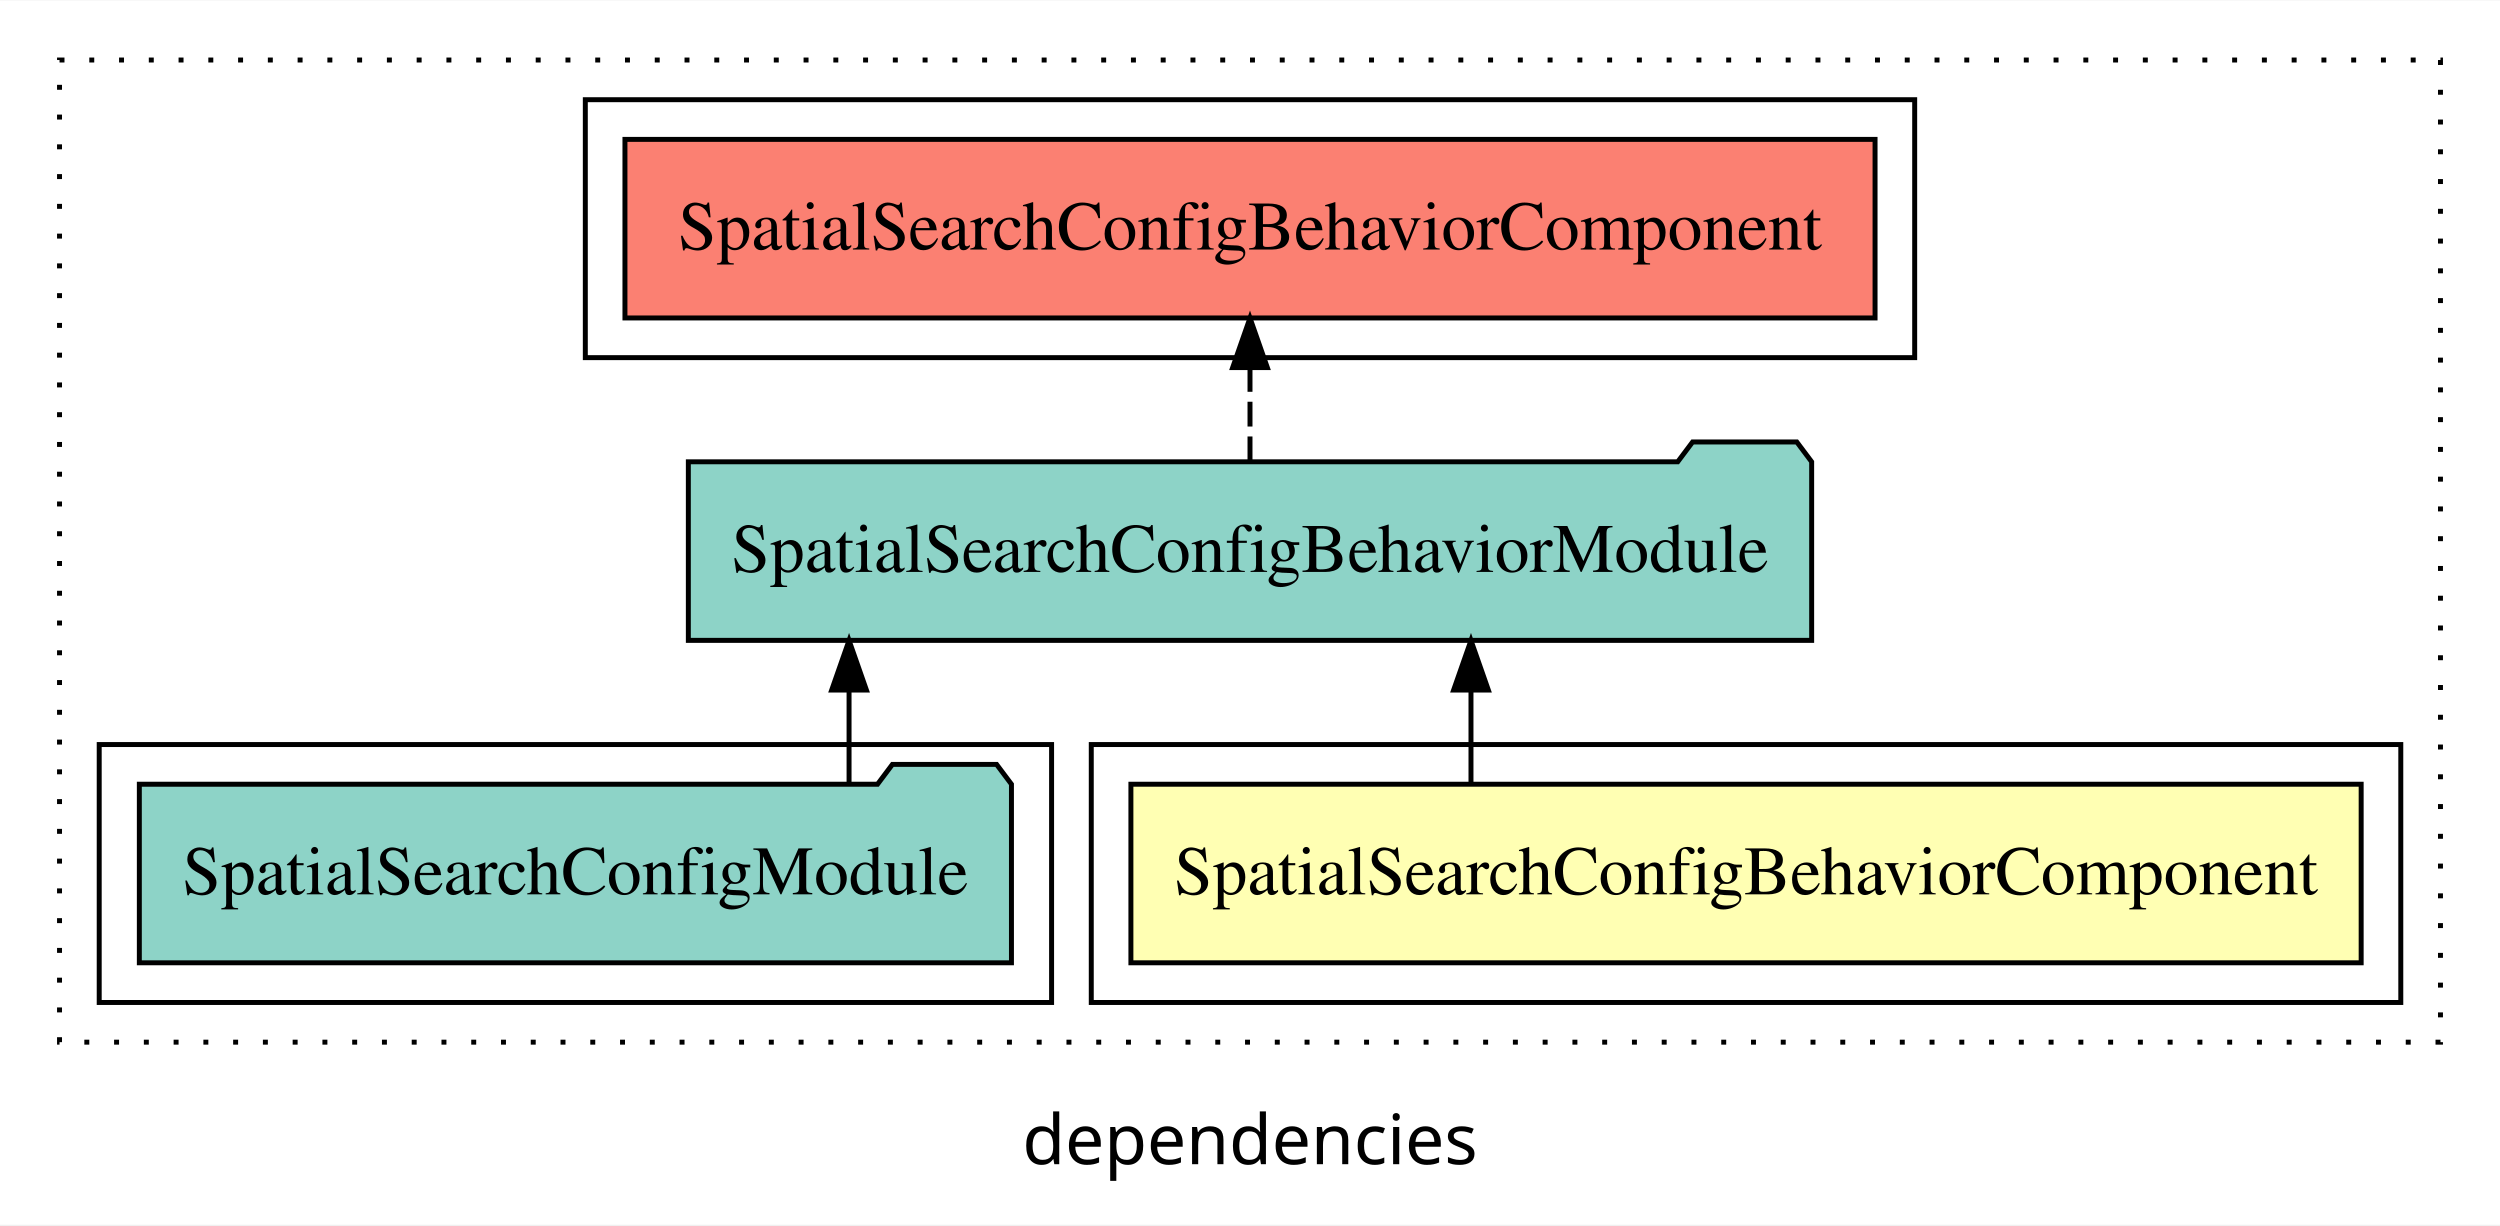
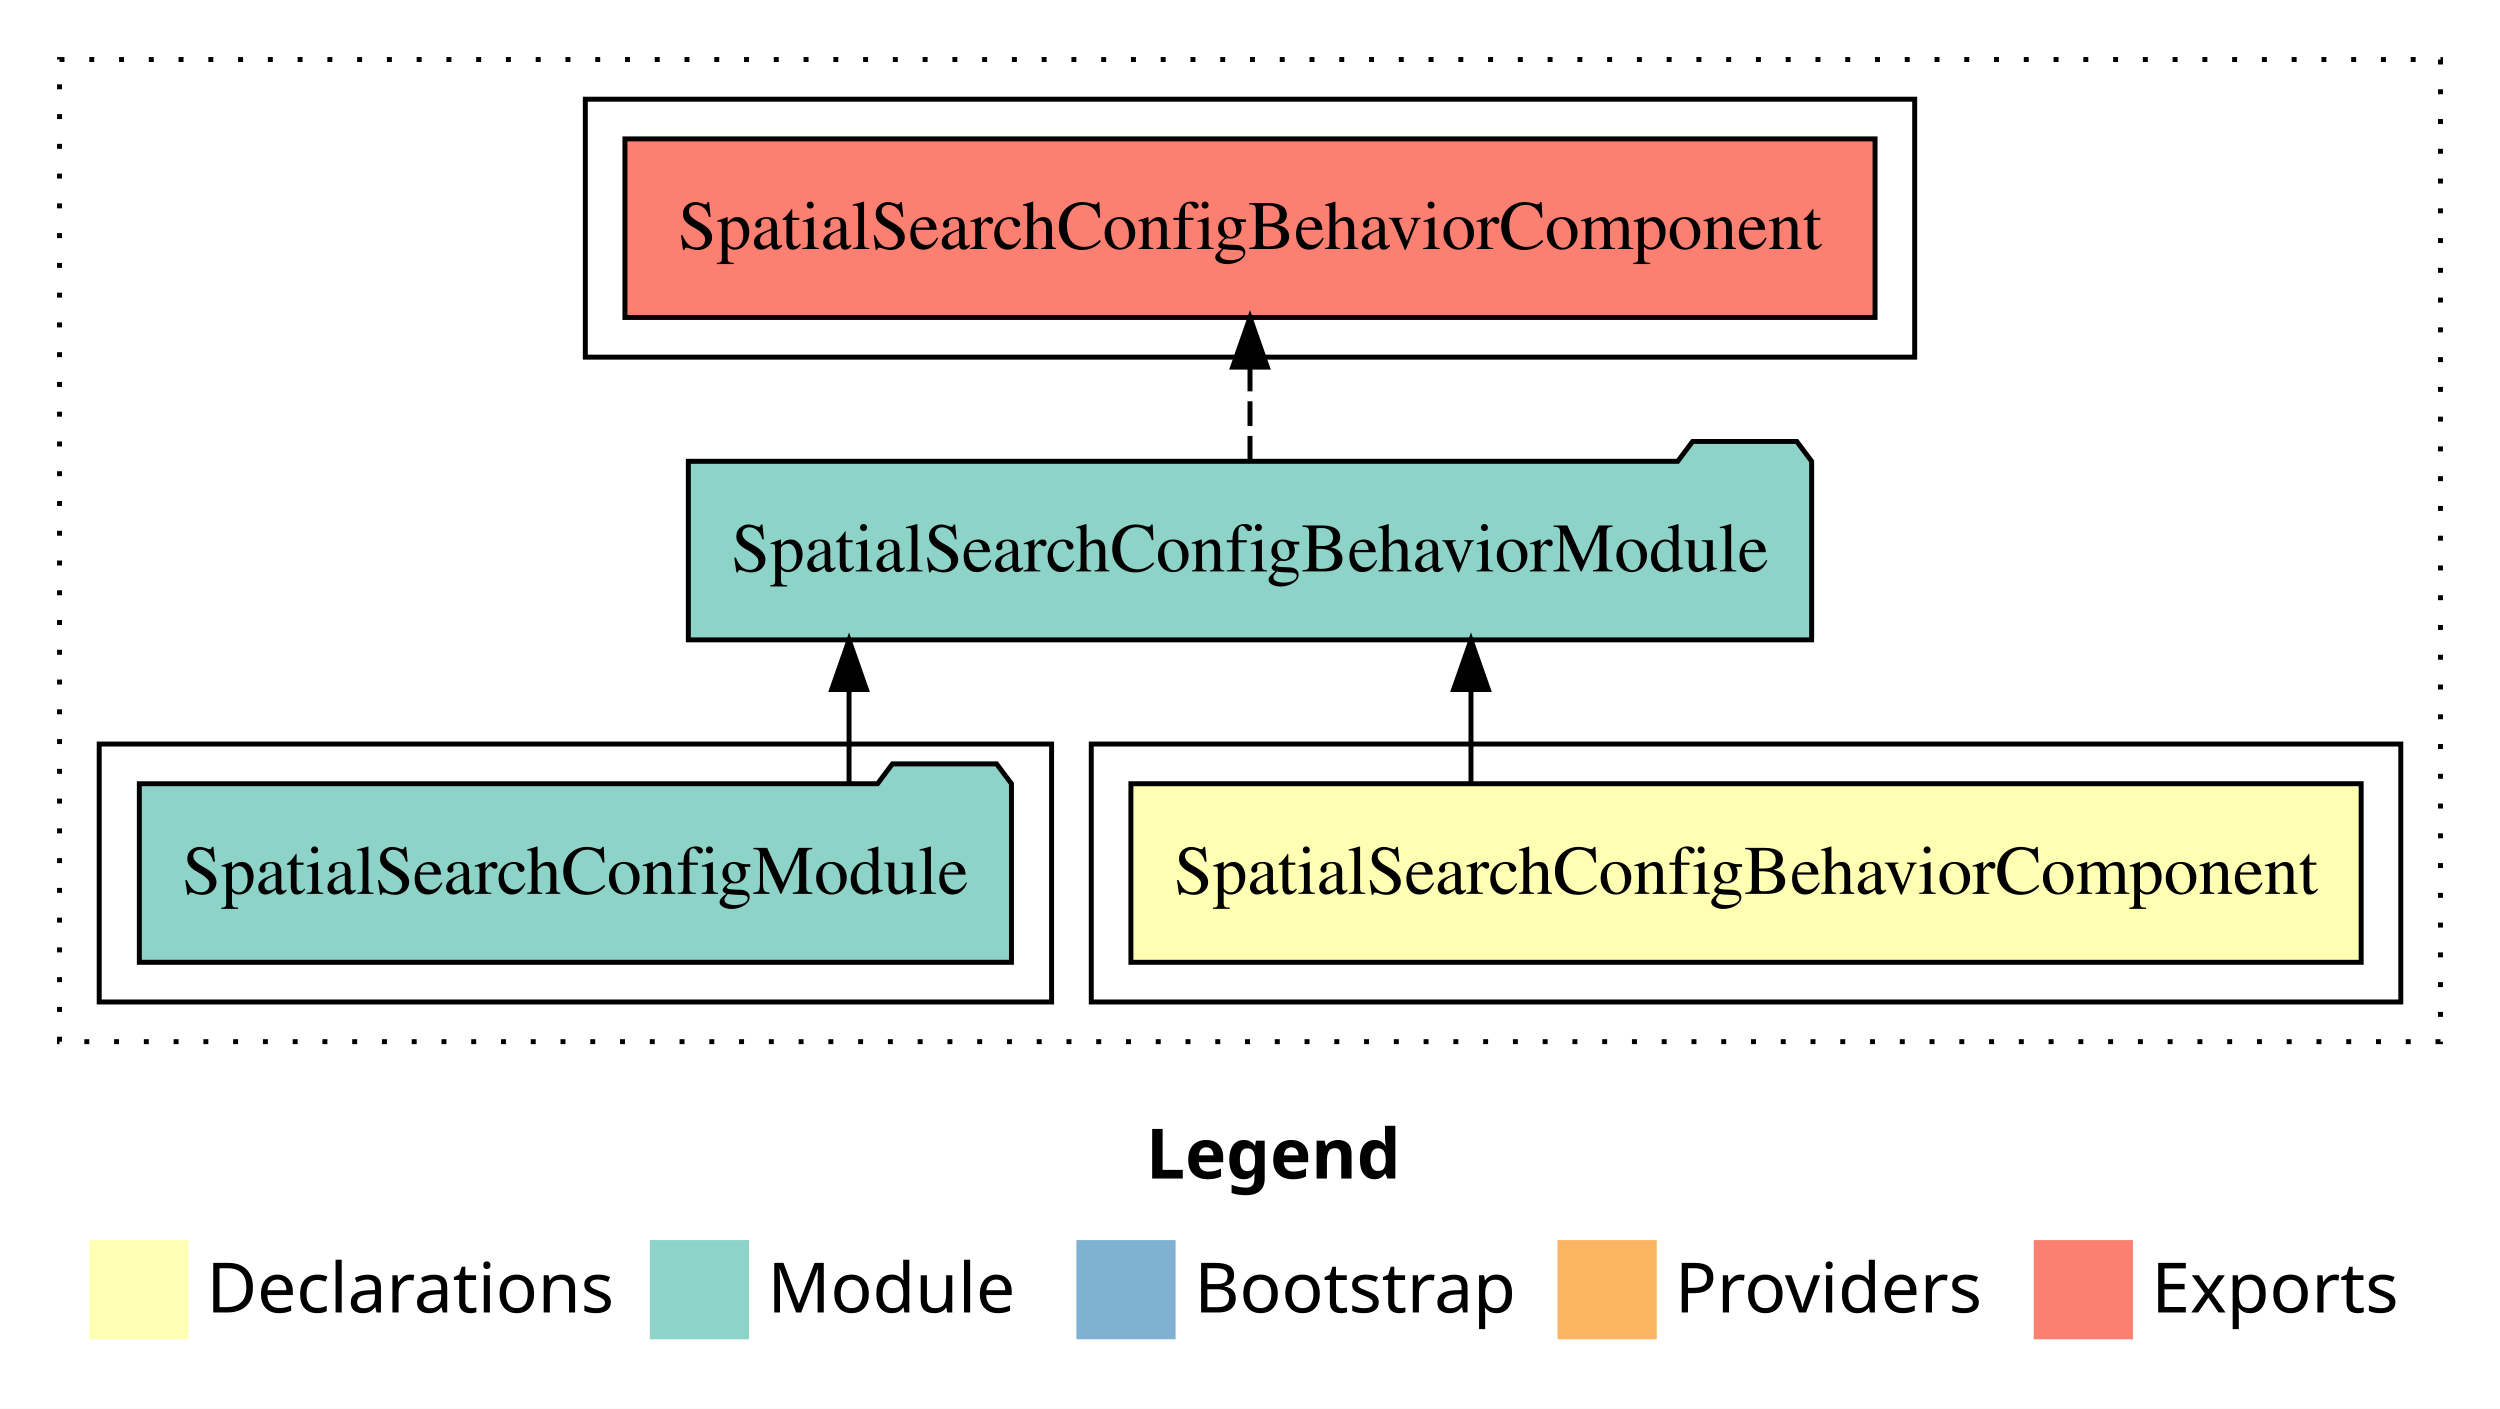
- <svg xmlns="http://www.w3.org/2000/svg" width="504pt" height="247pt" viewBox="0.00 0.00 504.00 246.80">
-   <g id="graph0" class="graph" transform="scale(1 1) rotate(0) translate(4 242.8)">
-     <polygon fill="white" stroke="transparent" points="-4,4 -4,-242.8 500,-242.8 500,4 -4,4" />
-     <text text-anchor="middle" x="248" y="-8.2" font-family="sans-serif" font-size="14.00">dependencies</text>
+ <svg xmlns="http://www.w3.org/2000/svg" width="504pt" height="284pt" viewBox="0.00 0.00 504.00 284.00">
+   <g id="graph0" class="graph" transform="scale(1 1) rotate(0) translate(4 280)">
+     <polygon fill="white" stroke="transparent" points="-4,4 -4,-280 500,-280 500,4 -4,4" />
+     <text text-anchor="start" x="227.01" y="-42.4" font-family="Times-12" font-weight="bold" font-size="14.00">Legend</text>
+     <polygon fill="#ffffb3" stroke="transparent" points="14,-10 14,-30 34,-30 34,-10 14,-10" />
+     <text text-anchor="start" x="37.63" y="-15.4" font-family="Times-12" font-size="14.00">  Declarations</text>
+     <polygon fill="#8dd3c7" stroke="transparent" points="127,-10 127,-30 147,-30 147,-10 127,-10" />
+     <text text-anchor="start" x="150.73" y="-15.4" font-family="Times-12" font-size="14.00">  Module</text>
+     <polygon fill="#80b1d3" stroke="transparent" points="213,-10 213,-30 233,-30 233,-10 213,-10" />
+     <text text-anchor="start" x="236.78" y="-15.4" font-family="Times-12" font-size="14.00">  Bootstrap</text>
+     <polygon fill="#fdb462" stroke="transparent" points="310,-10 310,-30 330,-30 330,-10 310,-10" />
+     <text text-anchor="start" x="333.67" y="-15.4" font-family="Times-12" font-size="14.00">  Providers</text>
+     <polygon fill="#fb8072" stroke="transparent" points="406,-10 406,-30 426,-30 426,-10 406,-10" />
+     <text text-anchor="start" x="429.73" y="-15.4" font-family="Times-12" font-size="14.00">  Exports</text>
    <g id="clust1" class="cluster">
-       <polygon fill="none" stroke="black" stroke-dasharray="1,5" points="8,-32.8 8,-230.8 488,-230.8 488,-32.8 8,-32.8" />
+       <polygon fill="none" stroke="black" stroke-dasharray="1,5" points="8,-70 8,-268 488,-268 488,-70 8,-70" />
    </g>
    <g id="clust2" class="cluster">
-       <polygon fill="none" stroke="black" points="216,-40.8 216,-92.8 480,-92.8 480,-40.8 216,-40.8" />
+       <polygon fill="none" stroke="black" points="216,-78 216,-130 480,-130 480,-78 216,-78" />
+     </g>
+     <g id="clust4" class="cluster">
+       <polygon fill="none" stroke="black" points="16,-78 16,-130 208,-130 208,-78 16,-78" />
    </g>
    <g id="clust5" class="cluster">
-       <polygon fill="none" stroke="black" points="114,-170.8 114,-222.8 382,-222.8 382,-170.8 114,-170.8" />
-     </g>
-     <g id="clust4" class="cluster">
-       <polygon fill="none" stroke="black" points="16,-40.8 16,-92.8 208,-92.8 208,-40.8 16,-40.8" />
+       <polygon fill="none" stroke="black" points="114,-208 114,-260 382,-260 382,-208 114,-208" />
    </g>
    <g id="node1" class="node">
-       <polygon fill="#ffffb3" stroke="black" points="472.01,-84.8 223.99,-84.8 223.99,-48.8 472.01,-48.8 472.01,-84.8" />
-       <text text-anchor="middle" x="348" y="-62.6" font-family="Times,serif" font-size="14.00">SpatialSearchConfigBehaviorComponent</text>
+       <polygon fill="#ffffb3" stroke="black" points="472.01,-122 223.99,-122 223.99,-86 472.01,-86 472.01,-122" />
+       <text text-anchor="middle" x="348" y="-99.8" font-family="Times,serif" font-size="14.00">SpatialSearchConfigBehaviorComponent</text>
    </g>
    <g id="node2" class="node">
-       <polygon fill="#8dd3c7" stroke="black" points="361.23,-149.8 358.23,-153.8 337.23,-153.8 334.23,-149.8 134.77,-149.8 134.77,-113.8 361.23,-113.8 361.23,-149.8" />
-       <text text-anchor="middle" x="248" y="-127.6" font-family="Times,serif" font-size="14.00">SpatialSearchConfigBehaviorModule</text>
+       <polygon fill="#8dd3c7" stroke="black" points="361.23,-187 358.23,-191 337.23,-191 334.23,-187 134.77,-187 134.77,-151 361.23,-151 361.23,-187" />
+       <text text-anchor="middle" x="248" y="-164.8" font-family="Times,serif" font-size="14.00">SpatialSearchConfigBehaviorModule</text>
    </g>
    <g id="edge1" class="edge">
-       <path fill="none" stroke="black" d="M292.55,-84.91C292.55,-84.91 292.55,-103.79 292.55,-103.79" />
-       <polygon fill="black" stroke="black" points="289.05,-103.79 292.55,-113.79 296.05,-103.79 289.05,-103.79" />
+       <path fill="none" stroke="black" d="M292.55,-122.11C292.55,-122.11 292.55,-140.99 292.55,-140.99" />
+       <polygon fill="black" stroke="black" points="289.05,-140.99 292.55,-150.99 296.05,-140.99 289.05,-140.99" />
    </g>
    <g id="node4" class="node">
-       <polygon fill="#fb8072" stroke="black" points="374.01,-214.8 121.99,-214.8 121.99,-178.8 374.01,-178.8 374.01,-214.8" />
-       <text text-anchor="middle" x="248" y="-192.6" font-family="Times,serif" font-size="14.00">SpatialSearchConfigBehaviorComponent </text>
+       <polygon fill="#fb8072" stroke="black" points="374.01,-252 121.99,-252 121.99,-216 374.01,-216 374.01,-252" />
+       <text text-anchor="middle" x="248" y="-229.8" font-family="Times,serif" font-size="14.00">SpatialSearchConfigBehaviorComponent </text>
    </g>
    <g id="edge3" class="edge">
-       <path fill="none" stroke="black" stroke-dasharray="5,2" d="M248,-149.91C248,-149.91 248,-168.79 248,-168.79" />
-       <polygon fill="black" stroke="black" points="244.5,-168.79 248,-178.79 251.5,-168.79 244.5,-168.79" />
+       <path fill="none" stroke="black" stroke-dasharray="5,2" d="M248,-187.11C248,-187.11 248,-205.99 248,-205.99" />
+       <polygon fill="black" stroke="black" points="244.5,-205.99 248,-215.99 251.5,-205.99 244.5,-205.99" />
    </g>
    <g id="node3" class="node">
-       <polygon fill="#8dd3c7" stroke="black" points="199.91,-84.8 196.91,-88.8 175.91,-88.8 172.91,-84.8 24.09,-84.8 24.09,-48.8 199.91,-48.8 199.91,-84.8" />
-       <text text-anchor="middle" x="112" y="-62.6" font-family="Times,serif" font-size="14.00">SpatialSearchConfigModule</text>
+       <polygon fill="#8dd3c7" stroke="black" points="199.91,-122 196.91,-126 175.91,-126 172.91,-122 24.09,-122 24.09,-86 199.91,-86 199.91,-122" />
+       <text text-anchor="middle" x="112" y="-99.8" font-family="Times,serif" font-size="14.00">SpatialSearchConfigModule</text>
    </g>
    <g id="edge2" class="edge">
-       <path fill="none" stroke="black" d="M167.17,-84.91C167.17,-84.91 167.17,-103.79 167.17,-103.79" />
-       <polygon fill="black" stroke="black" points="163.67,-103.79 167.17,-113.79 170.67,-103.79 163.67,-103.79" />
+       <path fill="none" stroke="black" d="M167.17,-122.11C167.17,-122.11 167.17,-140.99 167.17,-140.99" />
+       <polygon fill="black" stroke="black" points="163.67,-140.99 167.17,-150.99 170.67,-140.99 163.67,-140.99" />
    </g>
  </g>
</svg>
